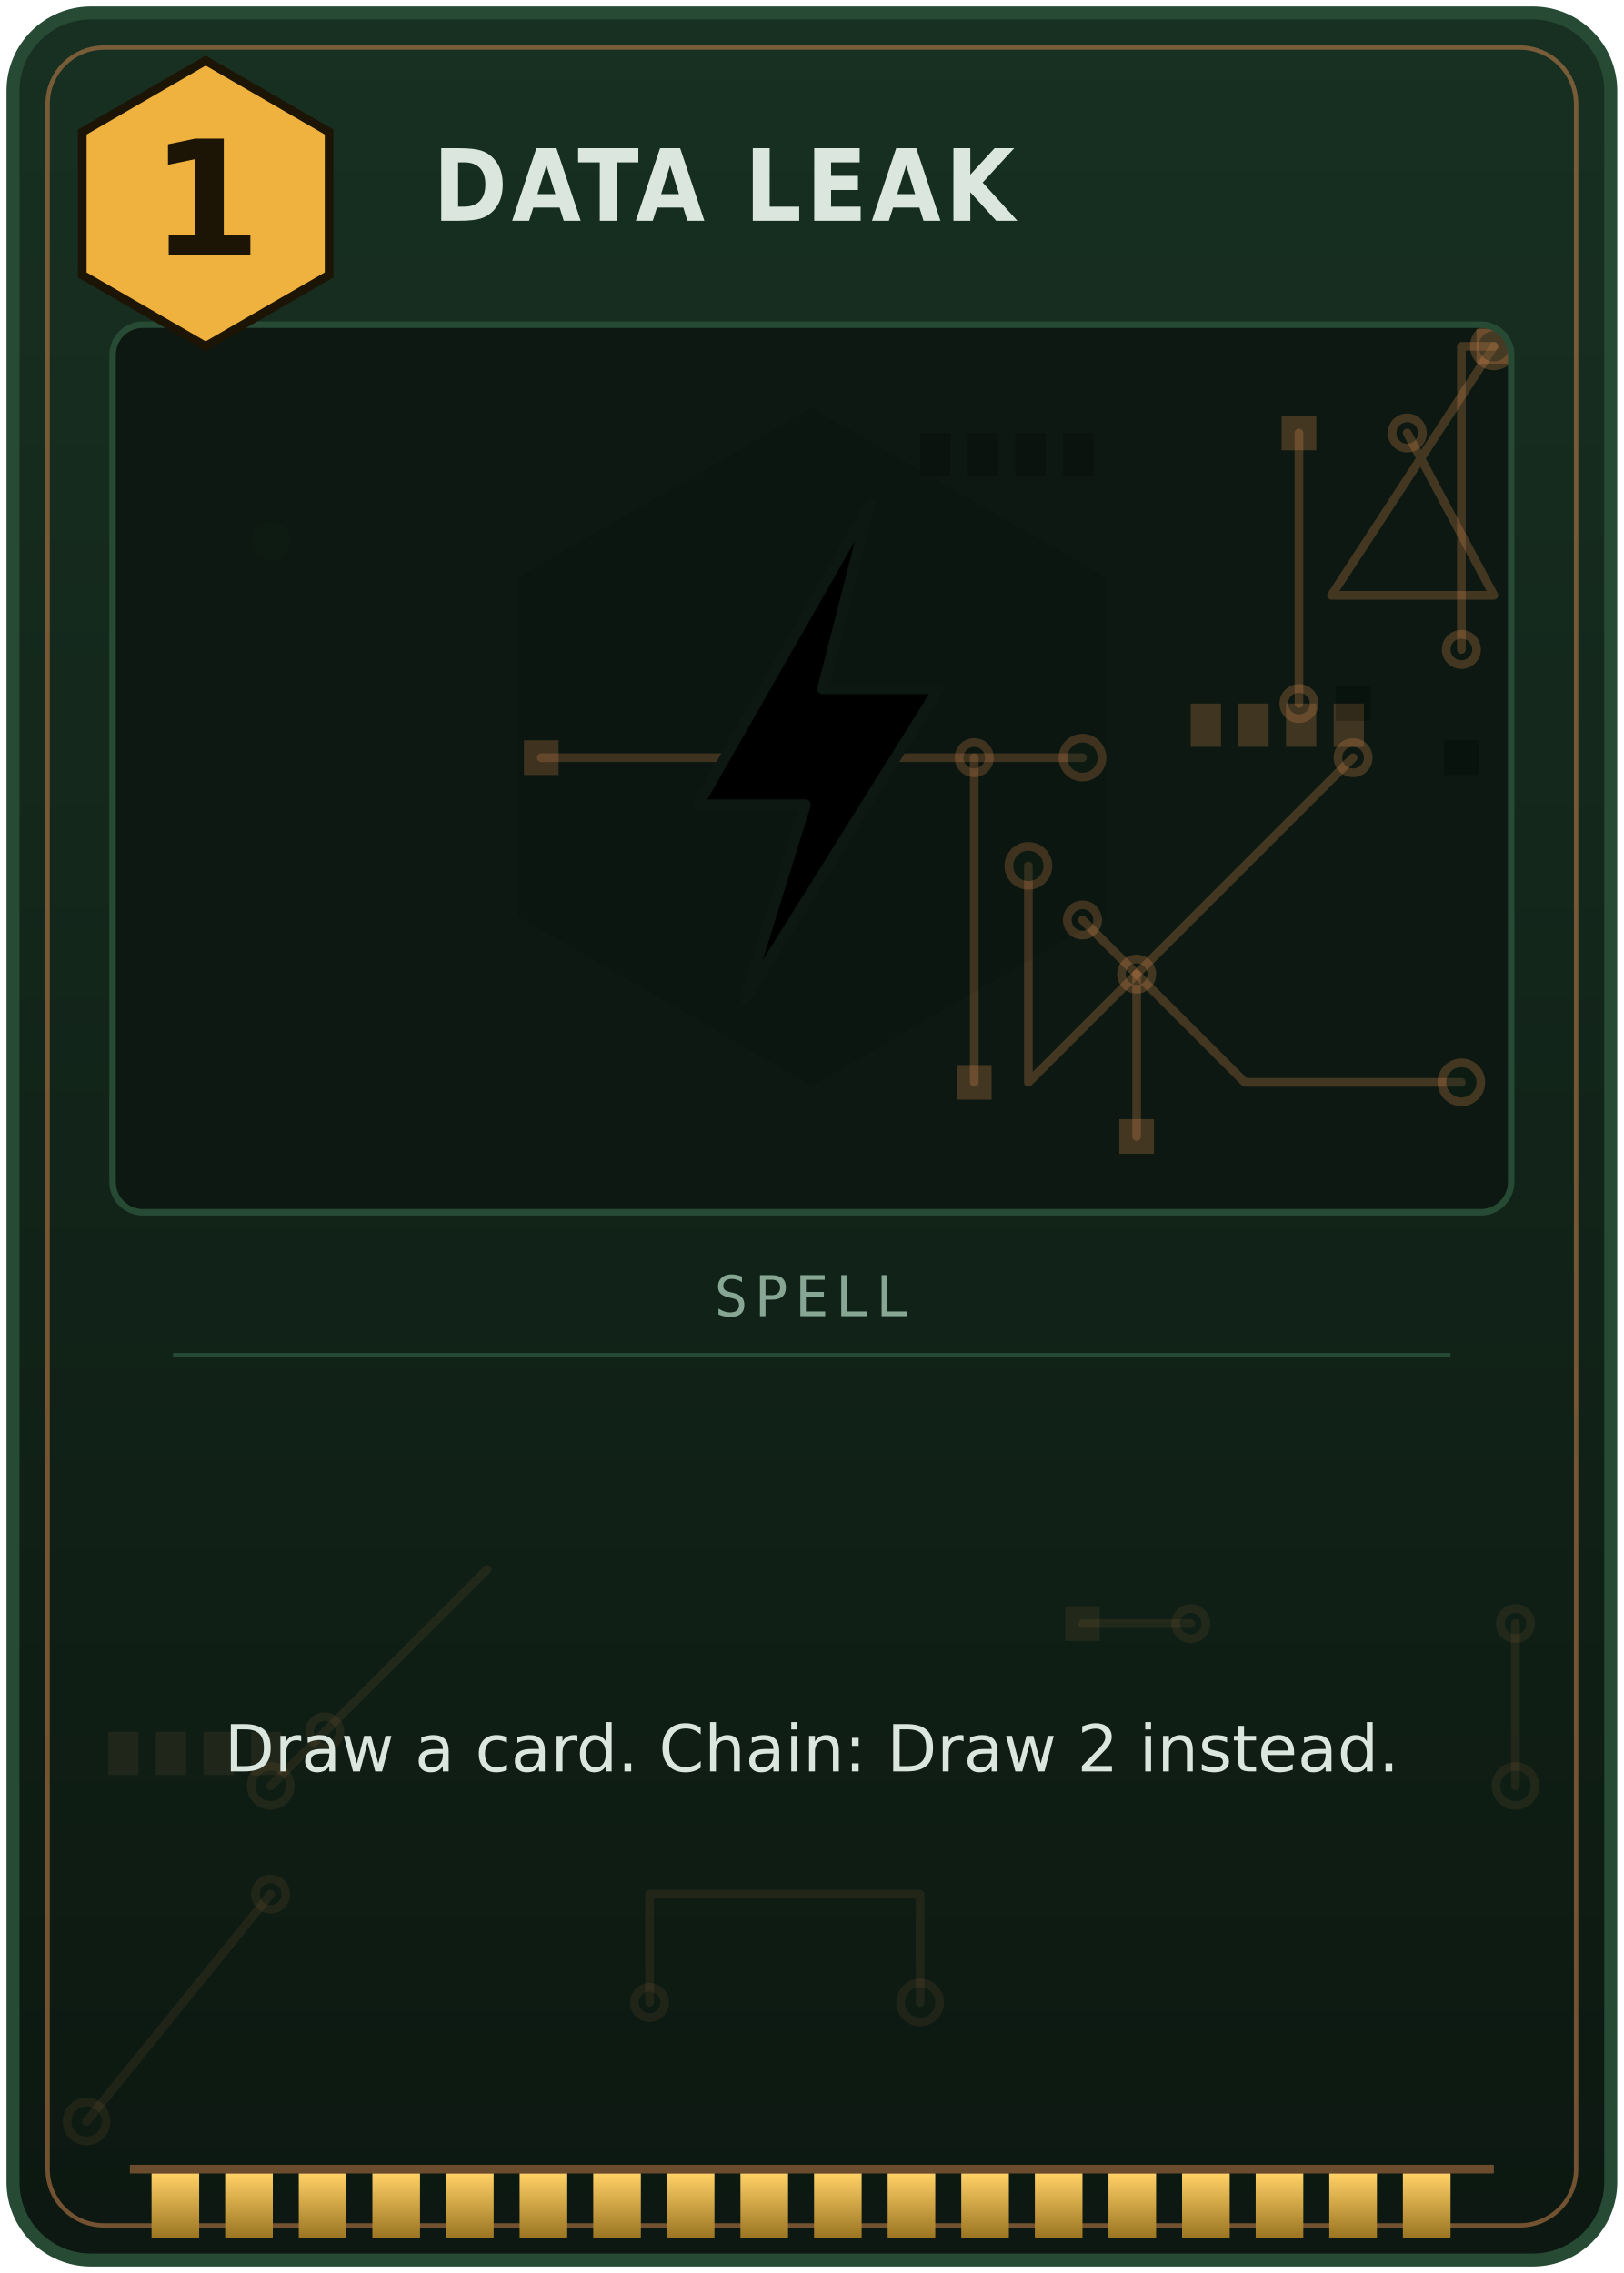
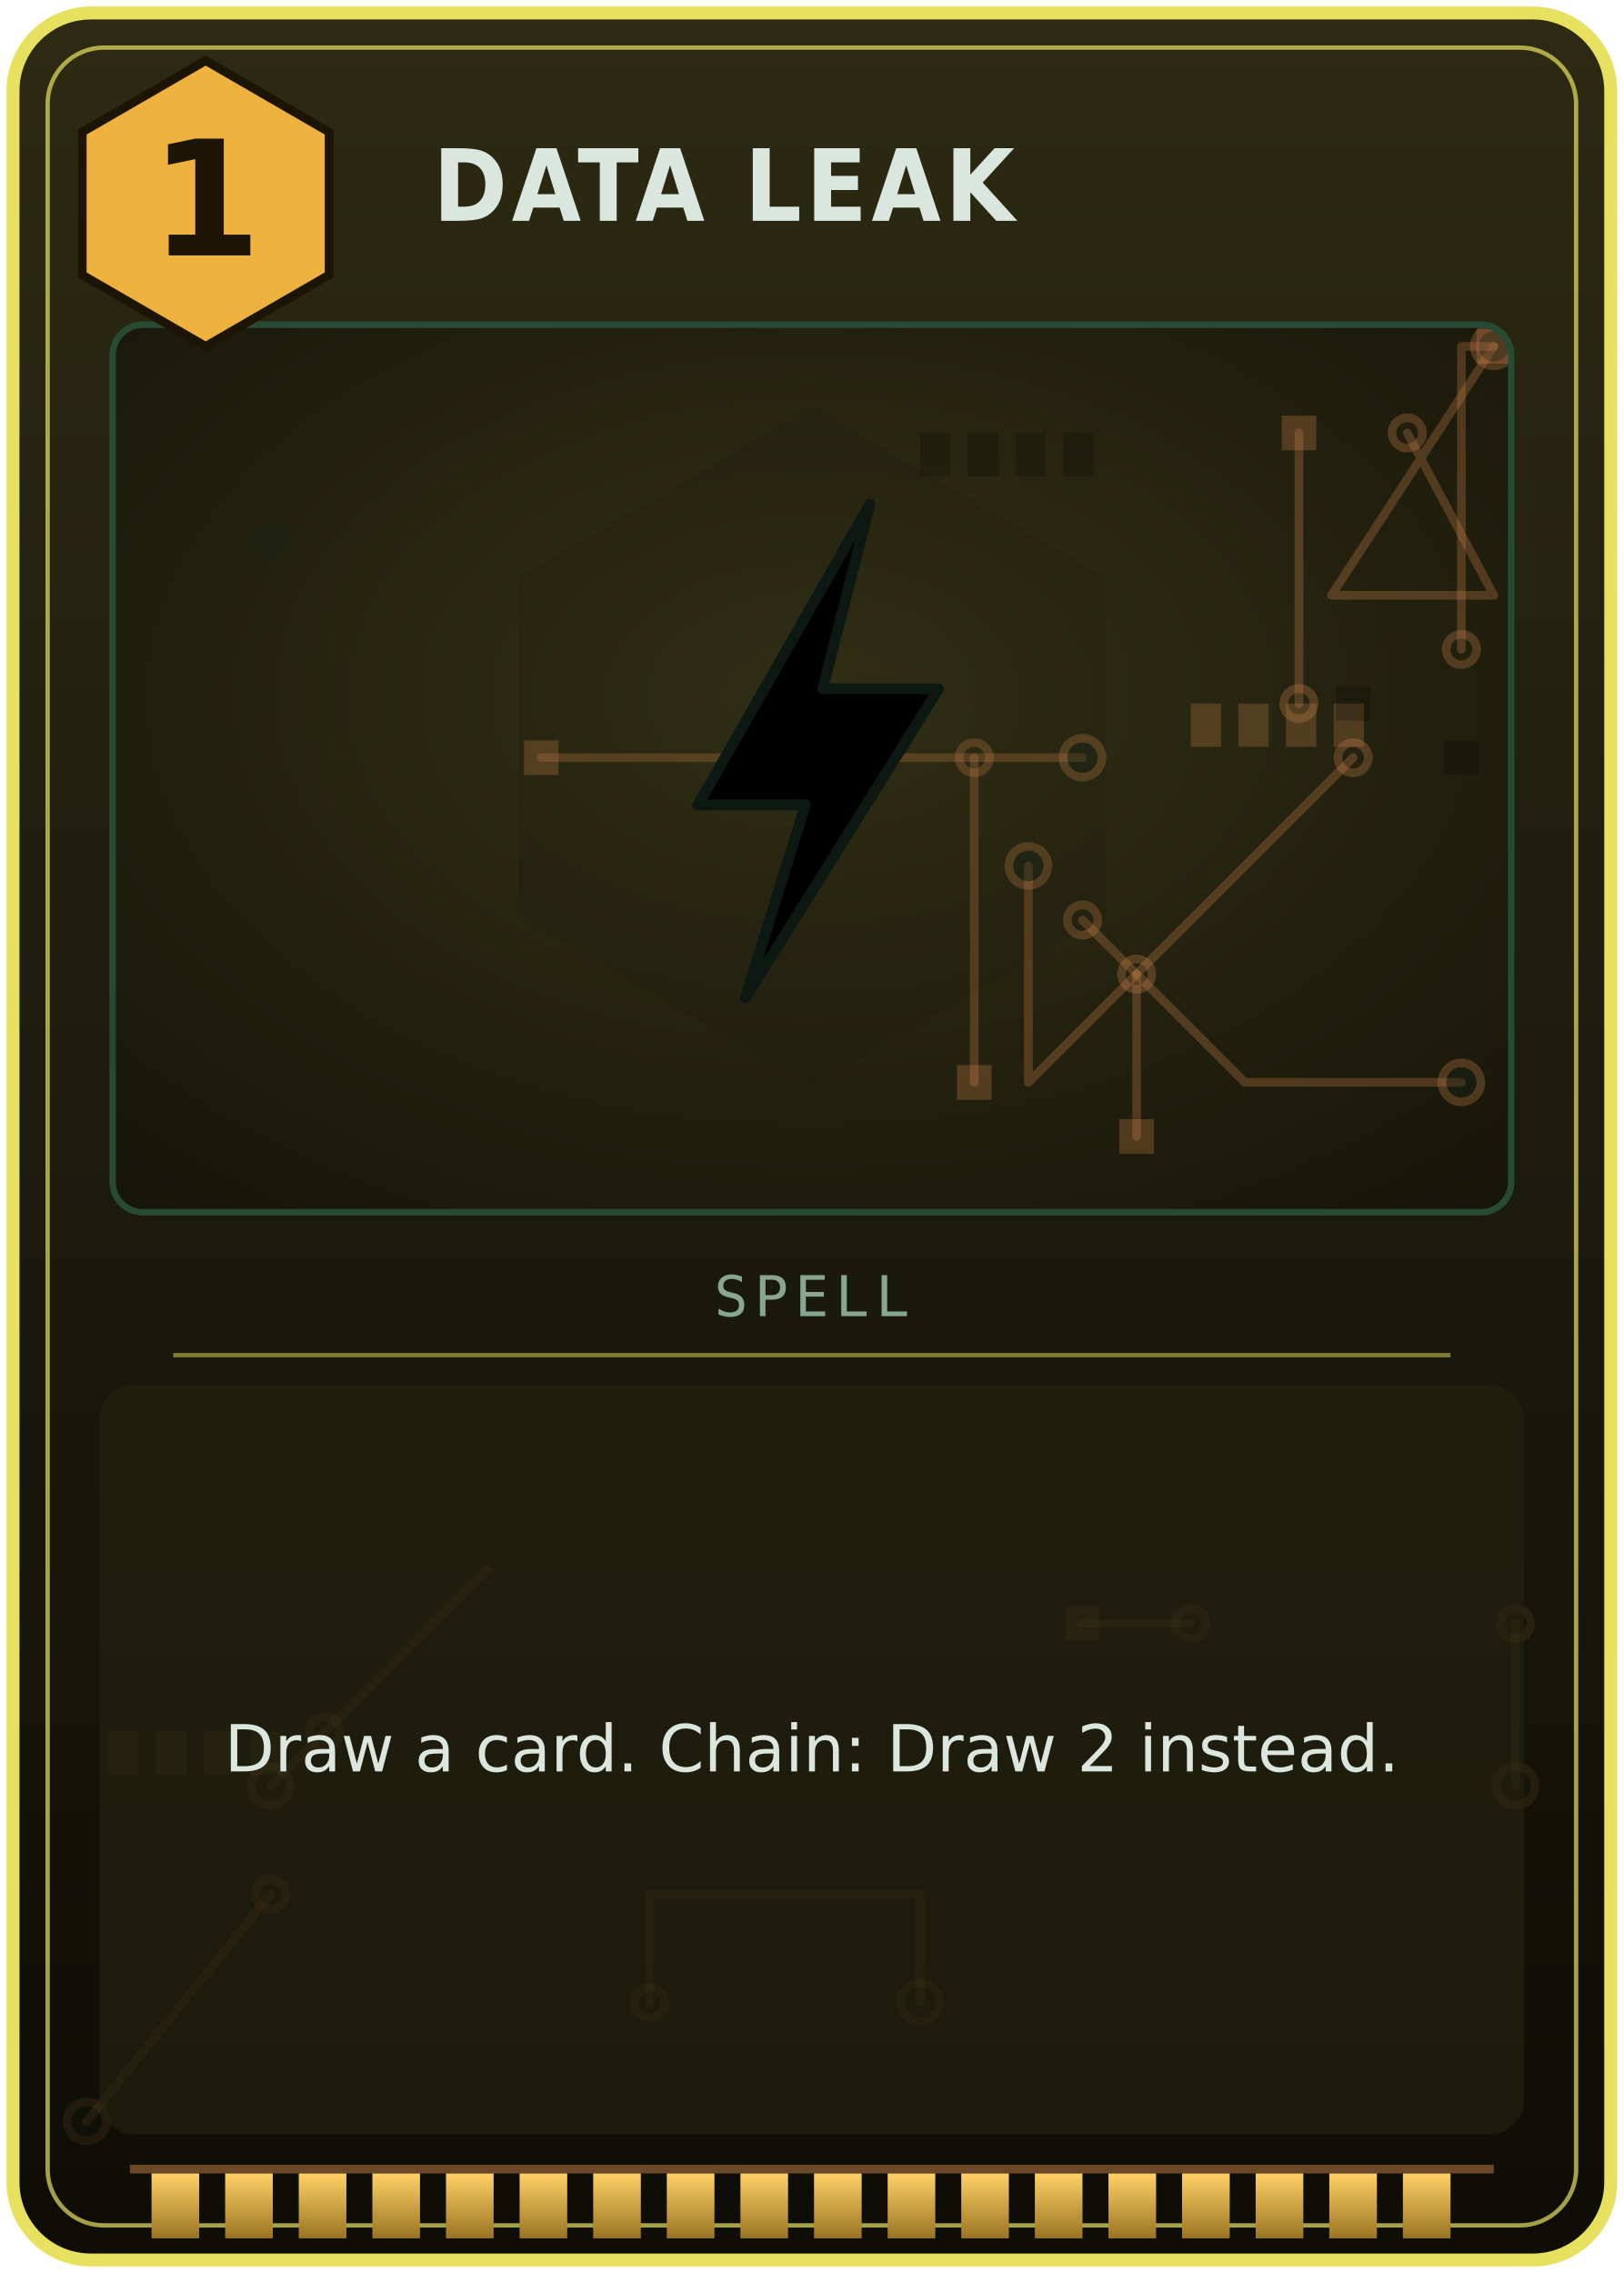
<svg xmlns="http://www.w3.org/2000/svg" width="750" height="1050" viewBox="0 0 750 1050">
  <defs>
    <linearGradient id="bggrad" x1="0" y1="0" x2="0" y2="1">
-       <stop offset="0" stop-color="#173021" />
-       <stop offset="0.5" stop-color="#122419" />
-       <stop offset="1" stop-color="#0c1811" />
+       <stop offset="0" stop-color="#2c2a12" />
+       <stop offset="0.5" stop-color="#1c1b0e" />
+       <stop offset="1" stop-color="#0e0d06" />
    </linearGradient>
+     <radialGradient id="artgrad" cx="0.5" cy="0.42" r="0.75">
+       <stop offset="0" stop-color="#333115" />
+       <stop offset="1" stop-color="#161509" />
+     </radialGradient>
    <linearGradient id="guldgrad" x1="0" y1="0" x2="0" y2="1">
      <stop offset="0" stop-color="#ffd166" />
      <stop offset="1" stop-color="#9a7422" />
    </linearGradient>
    <clipPath id="artclip">
      <rect x="52" y="150" width="646" height="410" rx="14" />
    </clipPath>
  </defs>
-   <rect x="6" y="6" width="738" height="1038" rx="36" fill="url(#bggrad)" stroke="#274a35" stroke-width="6" />
-   <rect x="22" y="22" width="706" height="1006" rx="26" fill="none" stroke="#c9814a" stroke-width="2" opacity="0.55" />
+   <rect x="6" y="6" width="738" height="1038" rx="36" fill="url(#bggrad)" stroke="#e8e05f" stroke-width="6" />
+   <rect x="22" y="22" width="706" height="1006" rx="26" fill="none" stroke="#e8e05f" stroke-width="2" opacity="0.7" />
  <circle cx="125" cy="875" r="7" fill="none" stroke="#c9814a" stroke-width="4" opacity="0.1" />
  <path d="M 125 875 L 40 980" fill="none" stroke="#c9814a" stroke-width="4" stroke-linecap="round" stroke-linejoin="round" opacity="0.1" />
  <circle cx="40" cy="980" r="9" fill="#122419" stroke="#c9814a" stroke-width="4" opacity="0.1" />
  <circle cx="550" cy="750" r="7" fill="none" stroke="#c9814a" stroke-width="4" opacity="0.1" />
  <path d="M 550 750 L 500 750" fill="none" stroke="#c9814a" stroke-width="4" stroke-linecap="round" stroke-linejoin="round" opacity="0.1" />
  <rect x="492" y="742" width="16" height="16" fill="#c9814a" opacity="0.1" />
  <circle cx="700" cy="750" r="7" fill="none" stroke="#c9814a" stroke-width="4" opacity="0.1" />
  <path d="M 700 750 L 700 825" fill="none" stroke="#c9814a" stroke-width="4" stroke-linecap="round" stroke-linejoin="round" opacity="0.1" />
  <circle cx="700" cy="825" r="9" fill="#122419" stroke="#c9814a" stroke-width="4" opacity="0.1" />
  <circle cx="300" cy="925" r="7" fill="none" stroke="#c9814a" stroke-width="4" opacity="0.1" />
  <path d="M 300 925 L 300 875 L 425 875 L 425 925" fill="none" stroke="#c9814a" stroke-width="4" stroke-linecap="round" stroke-linejoin="round" opacity="0.1" />
  <circle cx="425" cy="925" r="9" fill="#122419" stroke="#c9814a" stroke-width="4" opacity="0.1" />
  <circle cx="150" cy="800" r="7" fill="none" stroke="#c9814a" stroke-width="4" opacity="0.1" />
  <path d="M 150 800 L 225 725 L 125 825" fill="none" stroke="#c9814a" stroke-width="4" stroke-linecap="round" stroke-linejoin="round" opacity="0.1" />
  <circle cx="125" cy="825" r="9" fill="#122419" stroke="#c9814a" stroke-width="4" opacity="0.1" />
  <rect x="50" y="800" width="14" height="20" fill="#c9814a" opacity="0.09" />
  <rect x="72" y="800" width="14" height="20" fill="#c9814a" opacity="0.09" />
  <rect x="94" y="800" width="14" height="20" fill="#c9814a" opacity="0.09" />
  <rect x="116" y="800" width="14" height="20" fill="#c9814a" opacity="0.09" />
  <g clip-path="url(#artclip)">
-     <rect x="52" y="150" width="646" height="410" fill="#0c1811" />
+     <rect x="52" y="150" width="646" height="410" fill="url(#artgrad)" />
    <circle cx="525" cy="450" r="7" fill="none" stroke="#c9814a" stroke-width="4" opacity="0.3" />
    <path d="M 525 450 L 525 525" fill="none" stroke="#c9814a" stroke-width="4" stroke-linecap="round" stroke-linejoin="round" opacity="0.3" />
    <rect x="517" y="517" width="16" height="16" fill="#c9814a" opacity="0.3" />
    <circle cx="500" cy="425" r="7" fill="none" stroke="#c9814a" stroke-width="4" opacity="0.3" />
    <path d="M 500 425 L 575 500 L 675 500" fill="none" stroke="#c9814a" stroke-width="4" stroke-linecap="round" stroke-linejoin="round" opacity="0.3" />
    <circle cx="675" cy="500" r="9" fill="#122419" stroke="#c9814a" stroke-width="4" opacity="0.3" />
    <circle cx="400" cy="350" r="7" fill="none" stroke="#c9814a" stroke-width="4" opacity="0.3" />
    <path d="M 400 350 L 500 350" fill="none" stroke="#c9814a" stroke-width="4" stroke-linecap="round" stroke-linejoin="round" opacity="0.3" />
    <circle cx="500" cy="350" r="9" fill="#122419" stroke="#c9814a" stroke-width="4" opacity="0.3" />
    <circle cx="650" cy="200" r="7" fill="none" stroke="#c9814a" stroke-width="4" opacity="0.3" />
    <path d="M 650 200 L 690 275 L 615 275 L 690 160" fill="none" stroke="#c9814a" stroke-width="4" stroke-linecap="round" stroke-linejoin="round" opacity="0.3" />
    <circle cx="690" cy="160" r="9" fill="#122419" stroke="#c9814a" stroke-width="4" opacity="0.3" />
    <circle cx="400" cy="350" r="7" fill="none" stroke="#c9814a" stroke-width="4" opacity="0.3" />
    <path d="M 400 350 L 250 350" fill="none" stroke="#c9814a" stroke-width="4" stroke-linecap="round" stroke-linejoin="round" opacity="0.3" />
    <rect x="242" y="342" width="16" height="16" fill="#c9814a" opacity="0.3" />
    <circle cx="675" cy="300" r="7" fill="none" stroke="#c9814a" stroke-width="4" opacity="0.3" />
    <path d="M 675 300 L 675 160 L 690 160" fill="none" stroke="#c9814a" stroke-width="4" stroke-linecap="round" stroke-linejoin="round" opacity="0.3" />
    <rect x="682" y="152" width="16" height="16" fill="#c9814a" opacity="0.3" />
    <circle cx="600" cy="325" r="7" fill="none" stroke="#c9814a" stroke-width="4" opacity="0.3" />
    <path d="M 600 325 L 600 200" fill="none" stroke="#c9814a" stroke-width="4" stroke-linecap="round" stroke-linejoin="round" opacity="0.3" />
    <rect x="592" y="192" width="16" height="16" fill="#c9814a" opacity="0.3" />
    <circle cx="625" cy="350" r="7" fill="none" stroke="#c9814a" stroke-width="4" opacity="0.3" />
    <path d="M 625 350 L 475 500 L 475 400" fill="none" stroke="#c9814a" stroke-width="4" stroke-linecap="round" stroke-linejoin="round" opacity="0.3" />
    <circle cx="475" cy="400" r="9" fill="#122419" stroke="#c9814a" stroke-width="4" opacity="0.3" />
    <circle cx="450" cy="350" r="7" fill="none" stroke="#c9814a" stroke-width="4" opacity="0.3" />
    <path d="M 450 350 L 450 500" fill="none" stroke="#c9814a" stroke-width="4" stroke-linecap="round" stroke-linejoin="round" opacity="0.3" />
    <rect x="442" y="492" width="16" height="16" fill="#c9814a" opacity="0.3" />
    <rect x="550" y="325" width="14" height="20" fill="#c9814a" opacity="0.27" />
    <rect x="572" y="325" width="14" height="20" fill="#c9814a" opacity="0.27" />
    <rect x="594" y="325" width="14" height="20" fill="#c9814a" opacity="0.27" />
    <rect x="616" y="325" width="14" height="20" fill="#c9814a" opacity="0.27" />
    <circle cx="200" cy="325" r="7" fill="none" stroke="undefined" stroke-width="4" opacity="0.22" />
    <path d="M 200 325 L 125 250" fill="none" stroke="undefined" stroke-width="4" stroke-linecap="round" stroke-linejoin="round" opacity="0.22" />
    <circle cx="125" cy="250" r="9" fill="#122419" stroke="undefined" stroke-width="4" opacity="0.22" />
    <circle cx="550" cy="325" r="7" fill="none" stroke="undefined" stroke-width="4" opacity="0.22" />
    <path d="M 550 325 L 625 325" fill="none" stroke="undefined" stroke-width="4" stroke-linecap="round" stroke-linejoin="round" opacity="0.22" />
    <rect x="617" y="317" width="16" height="16" fill="undefined" opacity="0.22" />
    <circle cx="675" cy="225" r="7" fill="none" stroke="undefined" stroke-width="4" opacity="0.22" />
    <path d="M 675 225 L 675 350" fill="none" stroke="undefined" stroke-width="4" stroke-linecap="round" stroke-linejoin="round" opacity="0.22" />
    <rect x="667" y="342" width="16" height="16" fill="undefined" opacity="0.22" />
    <rect x="425" y="200" width="14" height="20" fill="undefined" opacity="0.198" />
    <rect x="447" y="200" width="14" height="20" fill="undefined" opacity="0.198" />
    <rect x="469" y="200" width="14" height="20" fill="undefined" opacity="0.198" />
    <rect x="491" y="200" width="14" height="20" fill="undefined" opacity="0.198" />
    <g transform="translate(375 345) scale(0.992) translate(-375 -345)">
      <polygon points="511.832,266 511.832,424 375,503 238.168,424 238.168,266 375,187" fill="none" stroke="undefined" stroke-width="10" stroke-linejoin="round" />
      <polygon points="511.832,266 511.832,424 375,503 238.168,424 238.168,266 375,187" fill="undefined" opacity="0.07" />
      <path d="M 402 232 L 322 372 L 372 372 L 344 462 L 434 318 L 380 318 Z" fill="undefined" stroke="#0c1811" stroke-width="5" stroke-linejoin="round" />
    </g>
  </g>
  <rect x="52" y="150" width="646" height="410" rx="14" fill="none" stroke="#274a35" stroke-width="3" />
  <text x="200" y="102" font-family="DejaVu Sans Condensed" font-weight="bold" font-size="46" letter-spacing="2" fill="#dbe7de">DATA LEAK</text>
  <polygon points="95,28 152,61 152,127 95,160 38,127 38,61" fill="#f0b23e" stroke="#1c1405" stroke-width="4" />
  <text x="95" y="118" text-anchor="middle" font-family="DejaVu Sans" font-weight="bold" font-size="74" fill="#1c1405">1</text>
  <text x="375" y="608" text-anchor="middle" font-family="DejaVu Sans Mono" font-size="26" letter-spacing="3" fill="#87a693">SPELL</text>
-   <line x1="80" y1="626" x2="670" y2="626" stroke="#274a35" stroke-width="2" />
+   <line x1="80" y1="626" x2="670" y2="626" stroke="#e8e05f" stroke-width="2" opacity="0.5" />
+   <rect x="46" y="640" width="658" height="346" rx="16" fill="#26240f" opacity="0.55" />
  <text x="375" y="818.3" text-anchor="middle" font-family="DejaVu Sans" font-size="30" fill="#dbe7de">Draw a card. Chain: Draw 2 instead.</text>
  <rect x="70" y="1004" width="22" height="30" fill="url(#guldgrad)" />
  <rect x="104" y="1004" width="22" height="30" fill="url(#guldgrad)" />
  <rect x="138" y="1004" width="22" height="30" fill="url(#guldgrad)" />
  <rect x="172" y="1004" width="22" height="30" fill="url(#guldgrad)" />
  <rect x="206" y="1004" width="22" height="30" fill="url(#guldgrad)" />
  <rect x="240" y="1004" width="22" height="30" fill="url(#guldgrad)" />
  <rect x="274" y="1004" width="22" height="30" fill="url(#guldgrad)" />
  <rect x="308" y="1004" width="22" height="30" fill="url(#guldgrad)" />
  <rect x="342" y="1004" width="22" height="30" fill="url(#guldgrad)" />
  <rect x="376" y="1004" width="22" height="30" fill="url(#guldgrad)" />
  <rect x="410" y="1004" width="22" height="30" fill="url(#guldgrad)" />
  <rect x="444" y="1004" width="22" height="30" fill="url(#guldgrad)" />
  <rect x="478" y="1004" width="22" height="30" fill="url(#guldgrad)" />
  <rect x="512" y="1004" width="22" height="30" fill="url(#guldgrad)" />
  <rect x="546" y="1004" width="22" height="30" fill="url(#guldgrad)" />
  <rect x="580" y="1004" width="22" height="30" fill="url(#guldgrad)" />
  <rect x="614" y="1004" width="22" height="30" fill="url(#guldgrad)" />
  <rect x="648" y="1004" width="22" height="30" fill="url(#guldgrad)" />
  <rect x="60" y="1000" width="630" height="4" fill="#c9814a" opacity="0.5" />
</svg>
